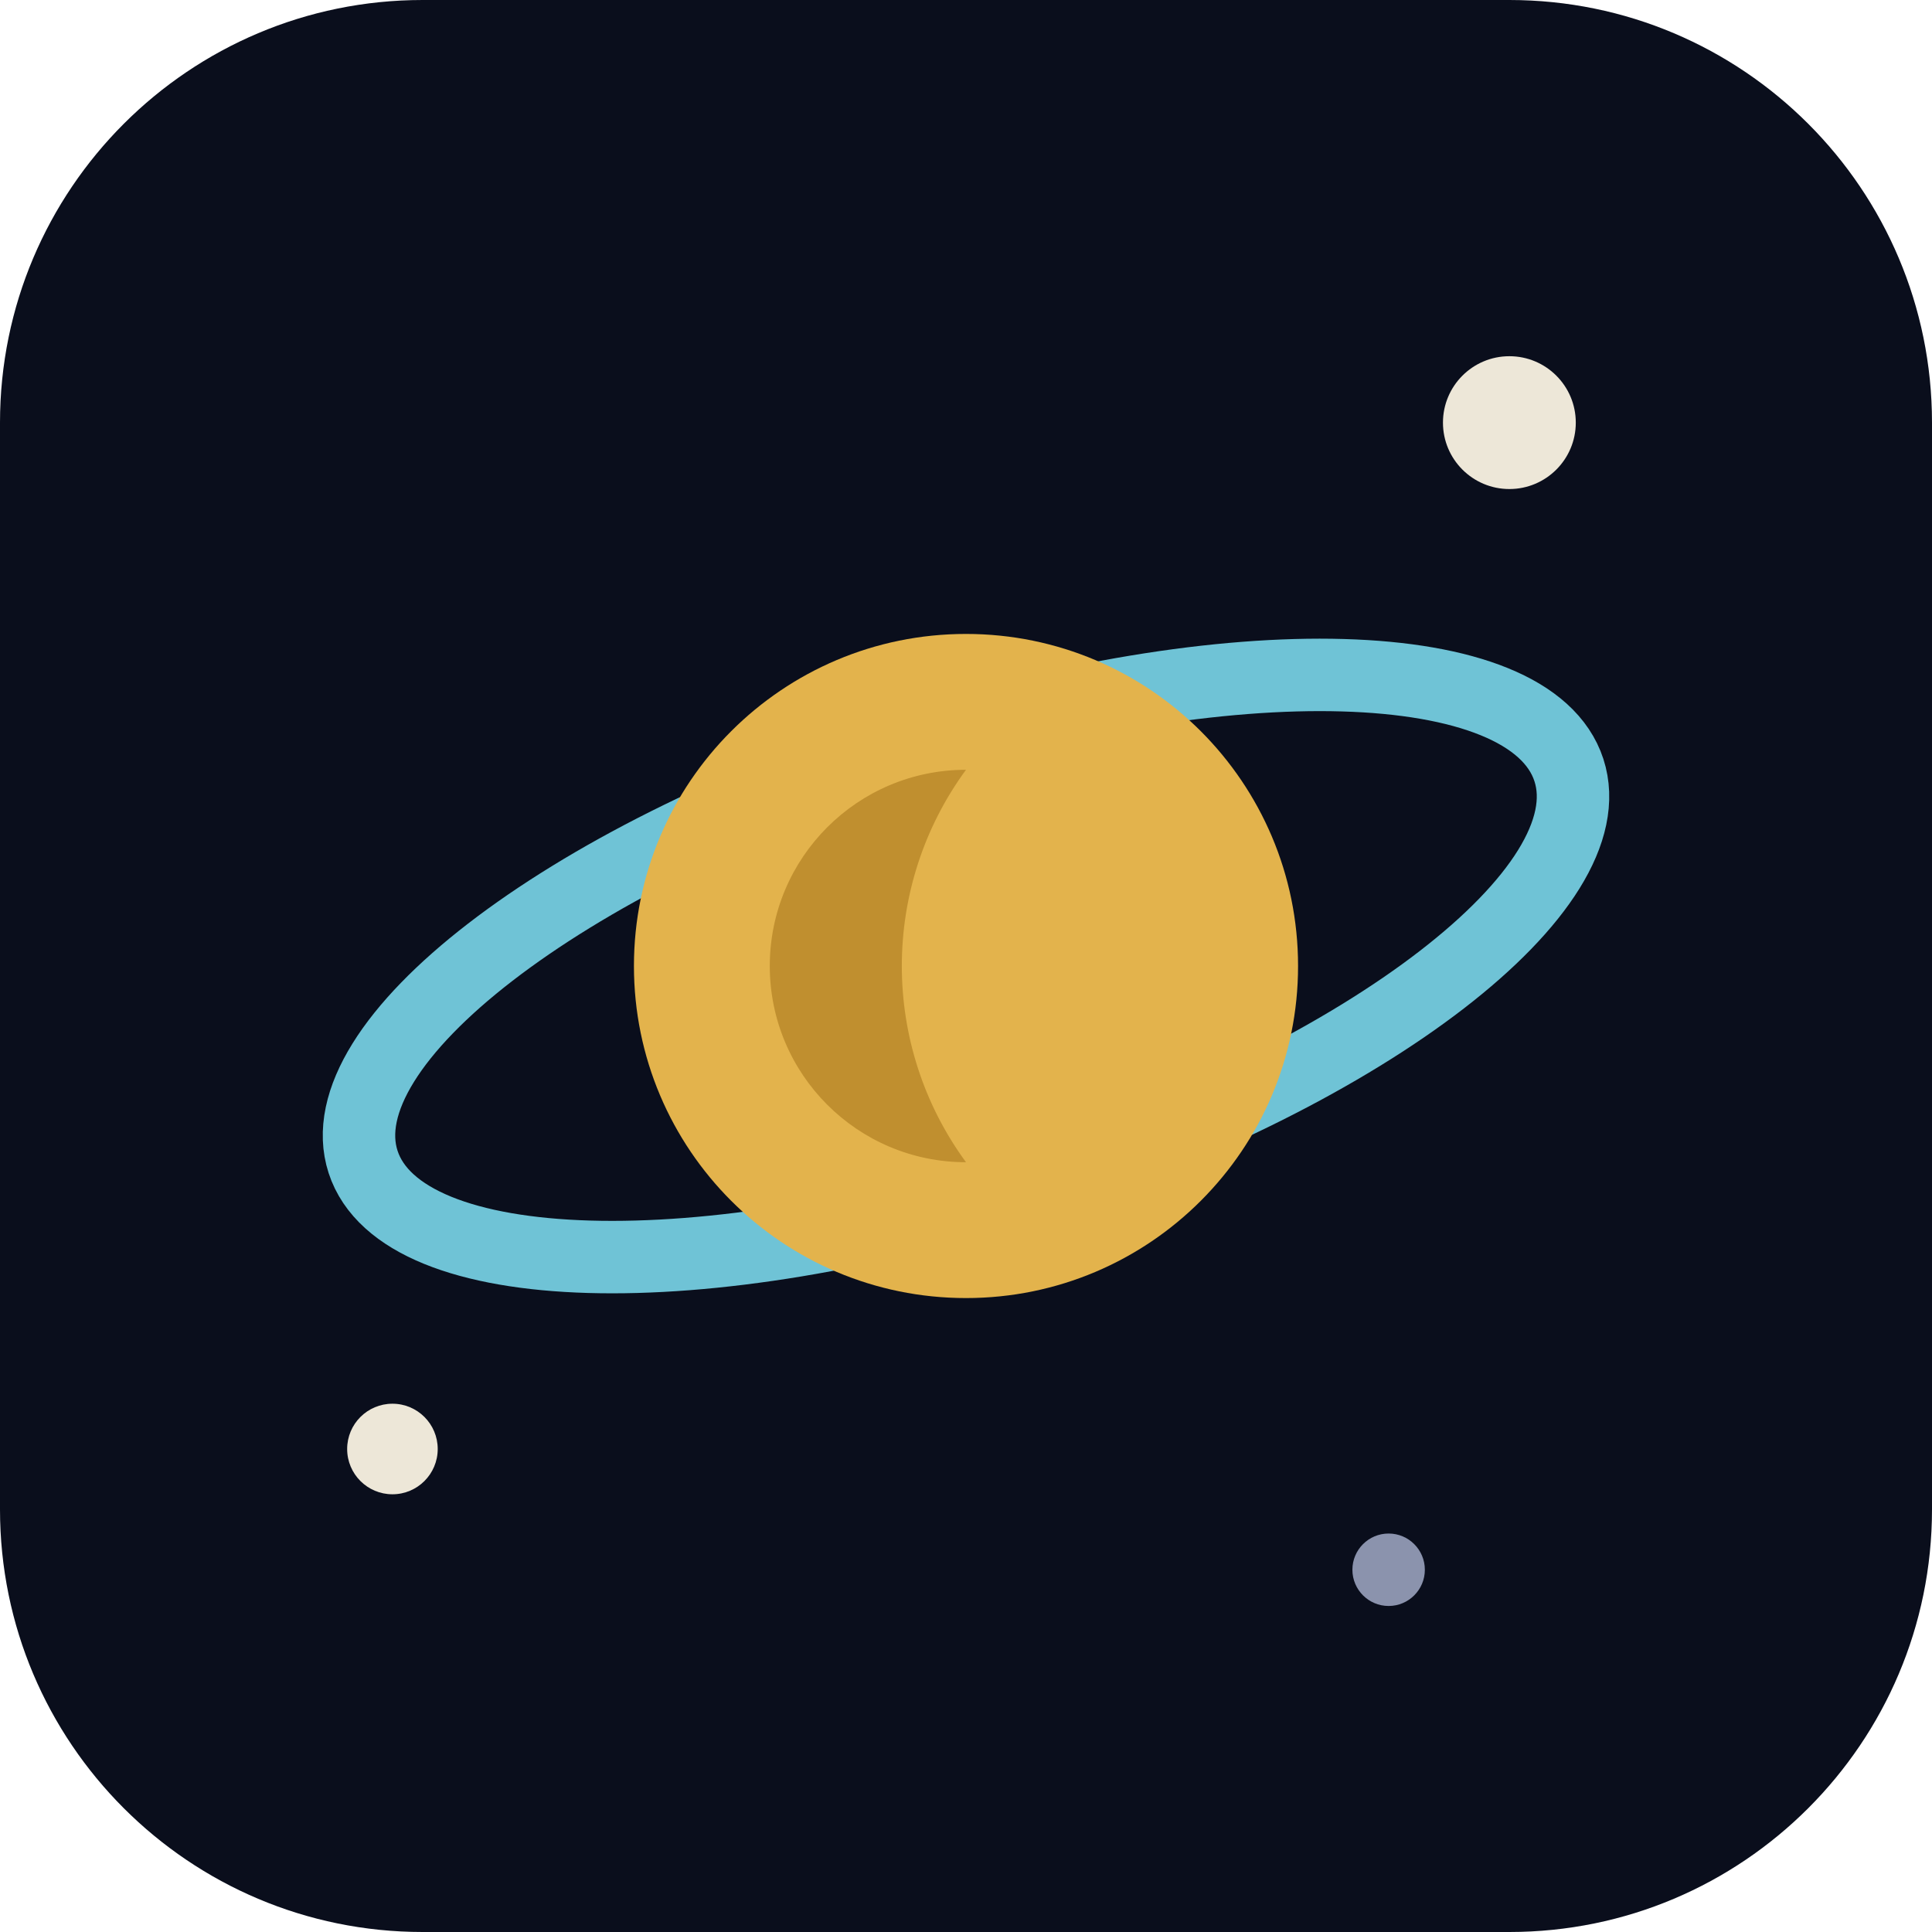
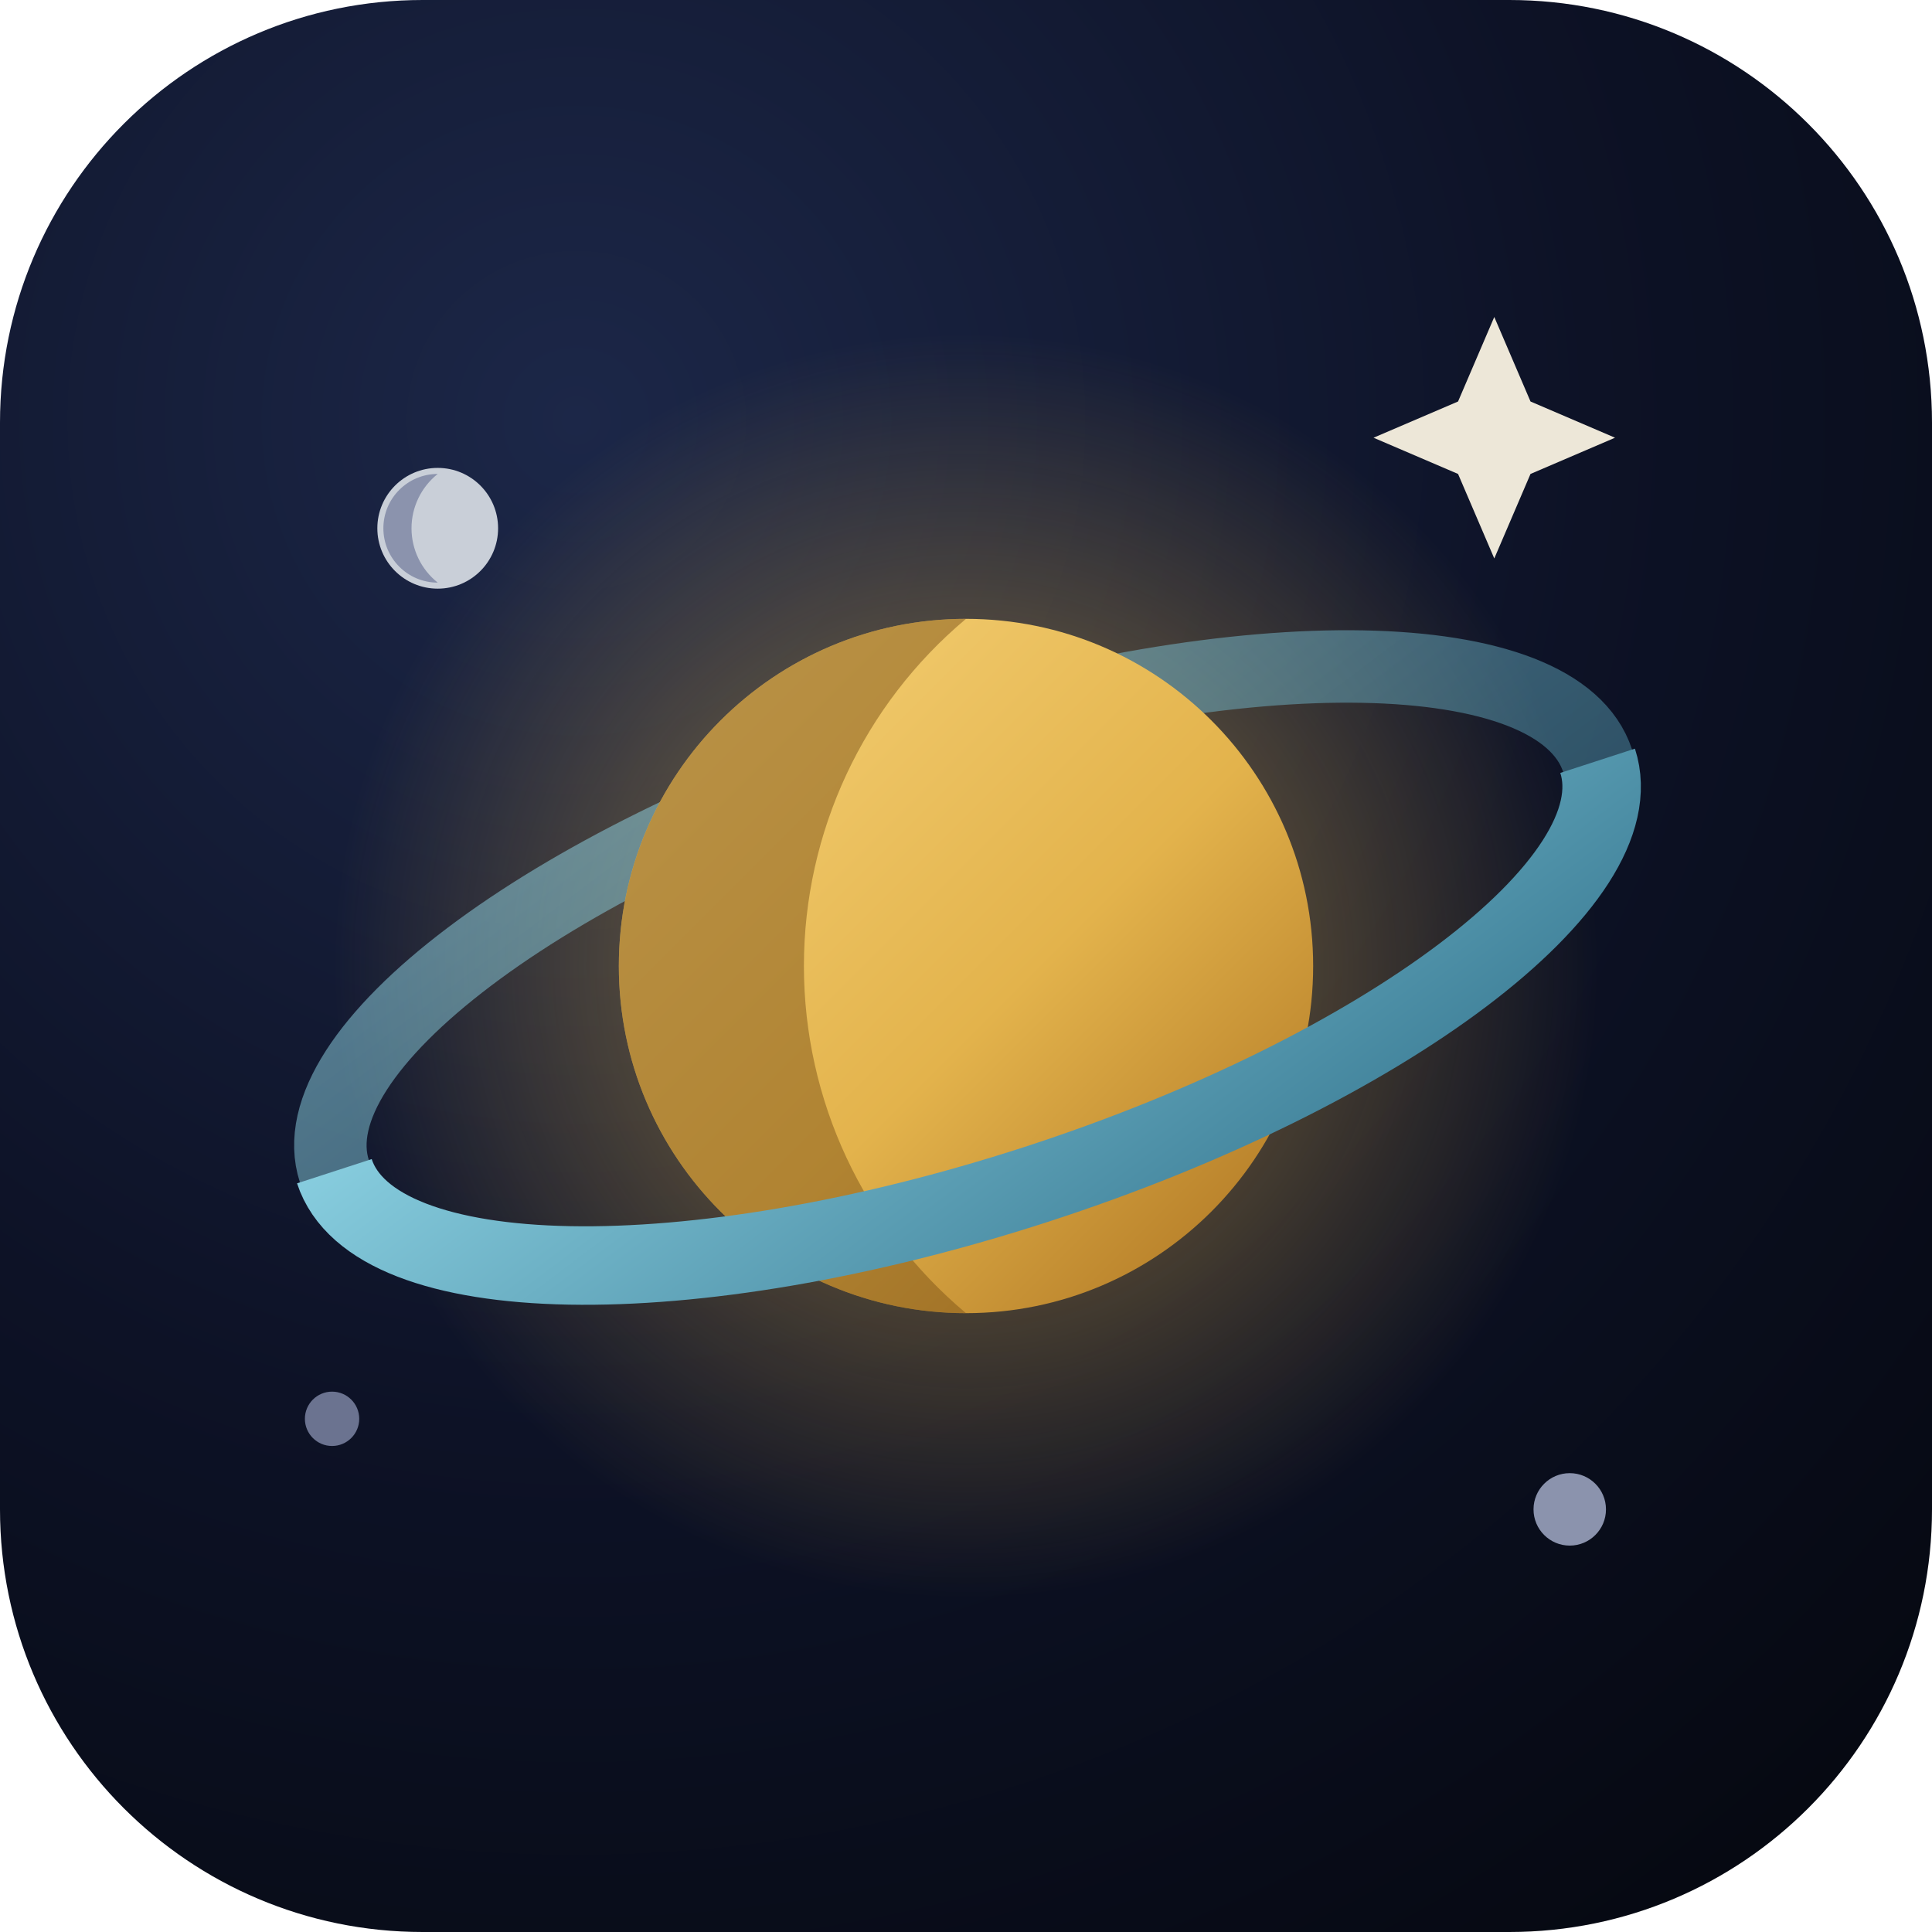
<svg xmlns="http://www.w3.org/2000/svg" viewBox="0 0 64 64">
-   <rect width="64" height="64" rx="14" fill="#0A0E1C" />
-   <ellipse cx="32" cy="32" rx="21" ry="7.5" fill="none" stroke="#6FC3D6" stroke-width="2.4" transform="rotate(-18 32 32)" />
-   <circle cx="32" cy="32" r="11" fill="#E3B34C" />
-   <path d="M32 25.5 a6.5 6.5 0 0 0 0 13 a11 11 0 0 1 0 -13z" fill="#C08F2F" />
-   <circle cx="50" cy="14" r="2.2" fill="#EDE7D8" />
-   <circle cx="13" cy="48" r="1.5" fill="#EDE7D8" />
-   <circle cx="46" cy="52" r="1.2" fill="#8B93AD" />
+   <defs>
+     <radialGradient id="bg" cx="30%" cy="22%" r="95%">
+       <stop offset="0" stop-color="#1C2748" />
+       <stop offset=".55" stop-color="#0D1226" />
+       <stop offset="1" stop-color="#060912" />
+     </radialGradient>
+     <linearGradient id="pl" x1="0" y1="0" x2="1" y2="1">
+       <stop offset="0" stop-color="#F7D47B" />
+       <stop offset=".55" stop-color="#E3B34C" />
+       <stop offset="1" stop-color="#A96F1E" />
+     </linearGradient>
+     <linearGradient id="rg" x1="0" y1="0" x2="1" y2="1">
+       <stop offset="0" stop-color="#9FE6F5" />
+       <stop offset="1" stop-color="#3A7B94" />
+     </linearGradient>
+     <radialGradient id="gl" cx="50%" cy="50%" r="50%">
+       <stop offset=".4" stop-color="#E3B34C" stop-opacity=".35" />
+       <stop offset="1" stop-color="#E3B34C" stop-opacity="0" />
+     </radialGradient>
+     <clipPath id="front">
+       <rect x="-6" y="32" width="76" height="40" transform="rotate(-18 32 32)" />
+     </clipPath>
+   </defs>
+   <rect width="64" height="64" rx="14" fill="url(#bg)" />
+   <circle cx="32" cy="32" r="21" fill="url(#gl)" />
+   <ellipse cx="32" cy="32" rx="22" ry="7.6" fill="none" stroke="url(#rg)" stroke-width="2.4" opacity=".5" transform="rotate(-18 32 32)" />
+   <circle cx="32" cy="32" r="11.5" fill="url(#pl)" />
+   <path d="M32 20.5a11.5 11.5 0 0 0 0 23 15 15 0 0 1 0-23z" fill="#7E5417" opacity=".5" />
+   <g clip-path="url(#front)">
+     <ellipse cx="32" cy="32" rx="22" ry="7.6" fill="none" stroke="url(#rg)" stroke-width="2.6" transform="rotate(-18 32 32)" />
+   </g>
+   <path d="M49.5 10.5l1.2 2.8 2.8 1.2-2.8 1.2-1.2 2.8-1.2-2.8-2.8-1.2 2.8-1.2z" fill="#EDE7D8" />
+   <circle cx="14.5" cy="17.5" r="2" fill="#C9CFD8" />
+   <path d="M14.5 15.7a1.8 1.8 0 0 0 0 3.6 2.3 2.3 0 0 1 0-3.6z" fill="#8B93AD" />
+   <circle cx="52" cy="50" r="1.2" fill="#8B93AD" />
+   <circle cx="11" cy="47" r="0.9" fill="#6B7390" />
</svg>
